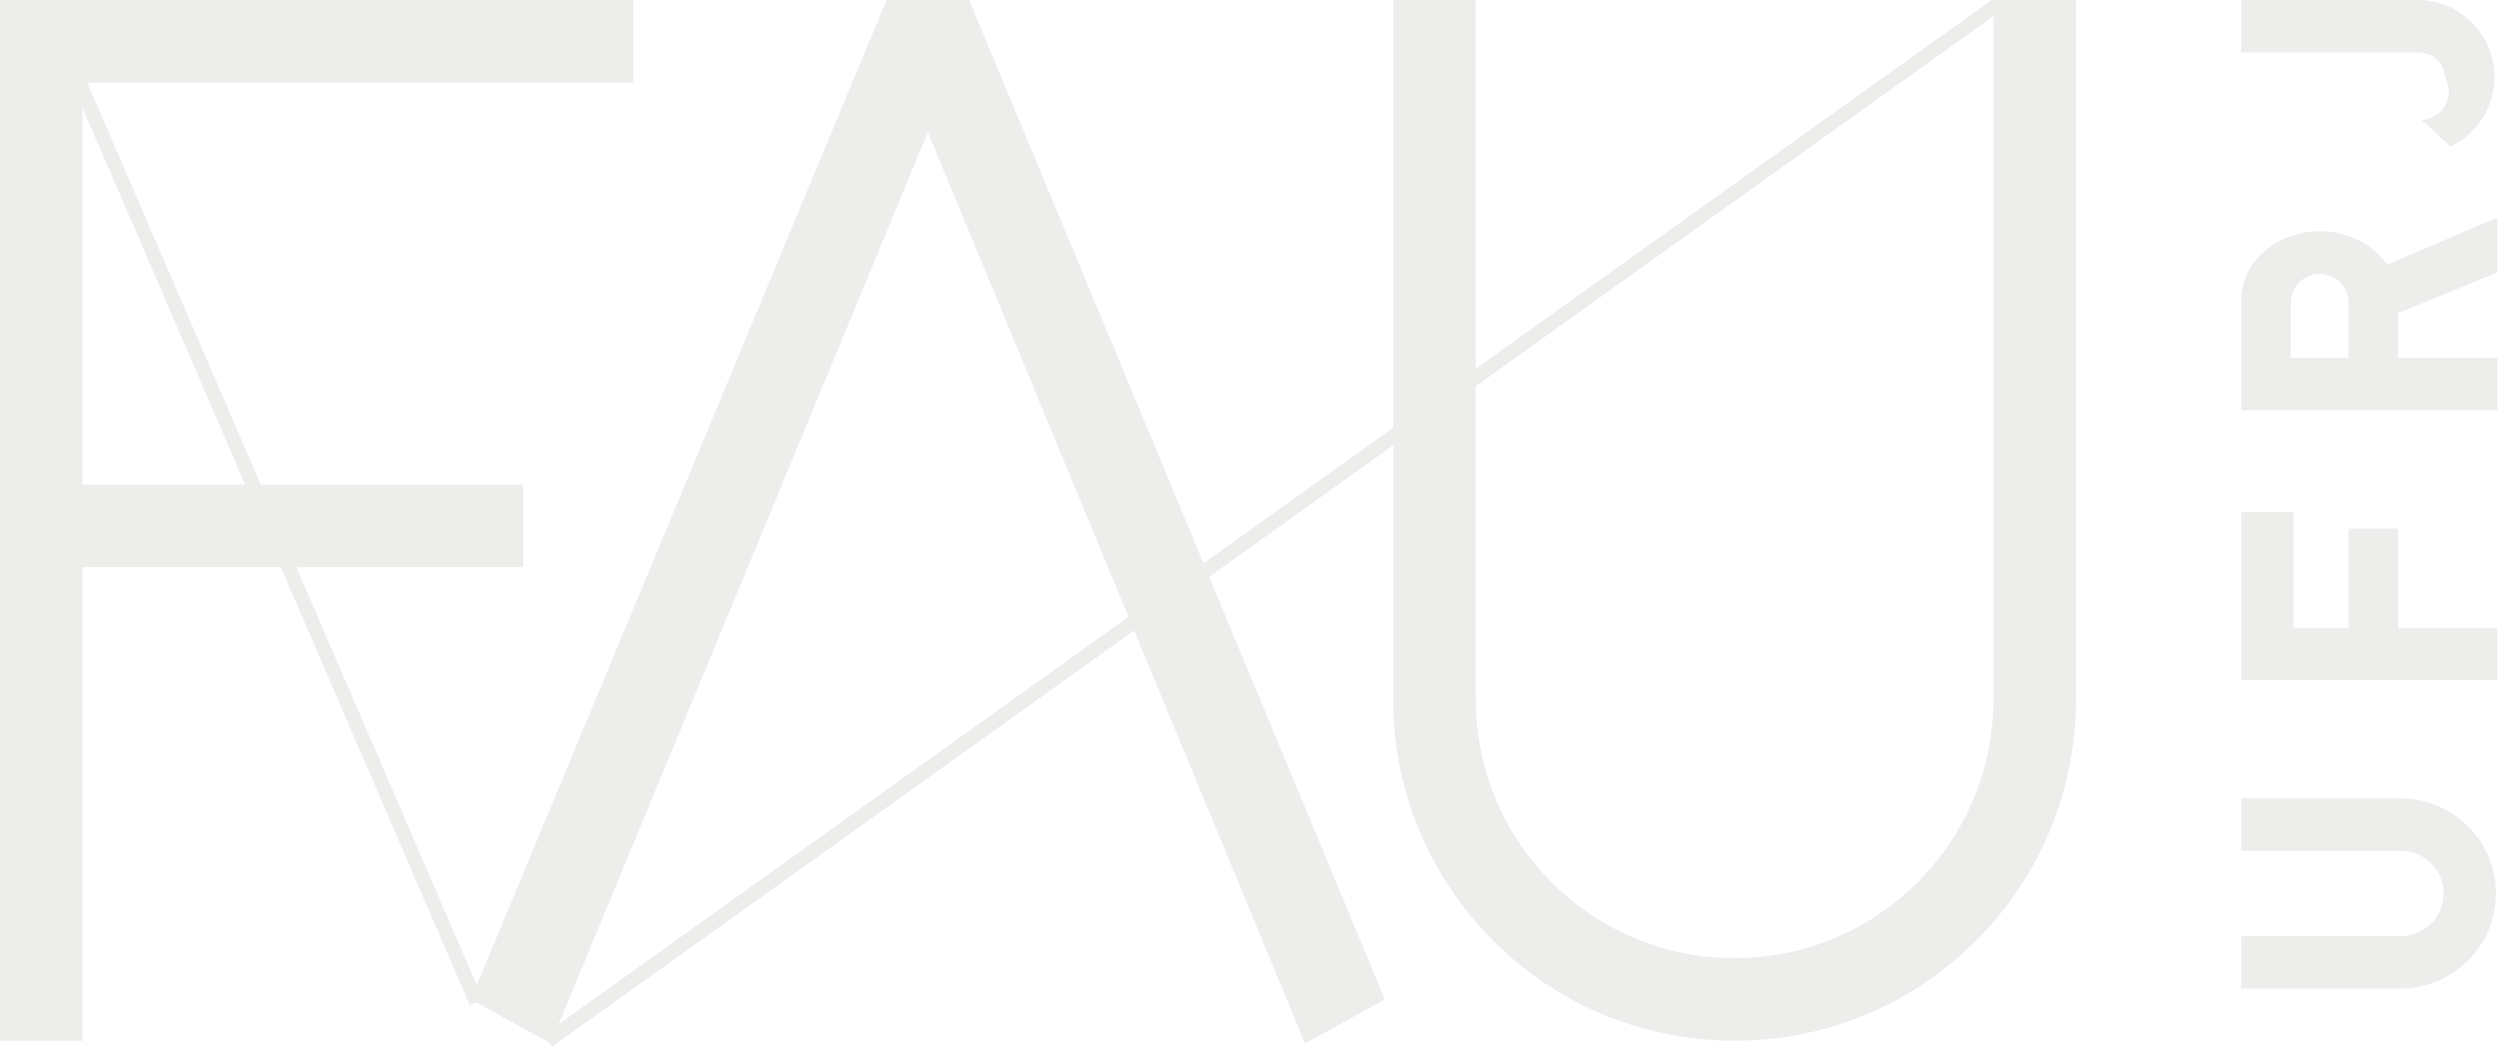
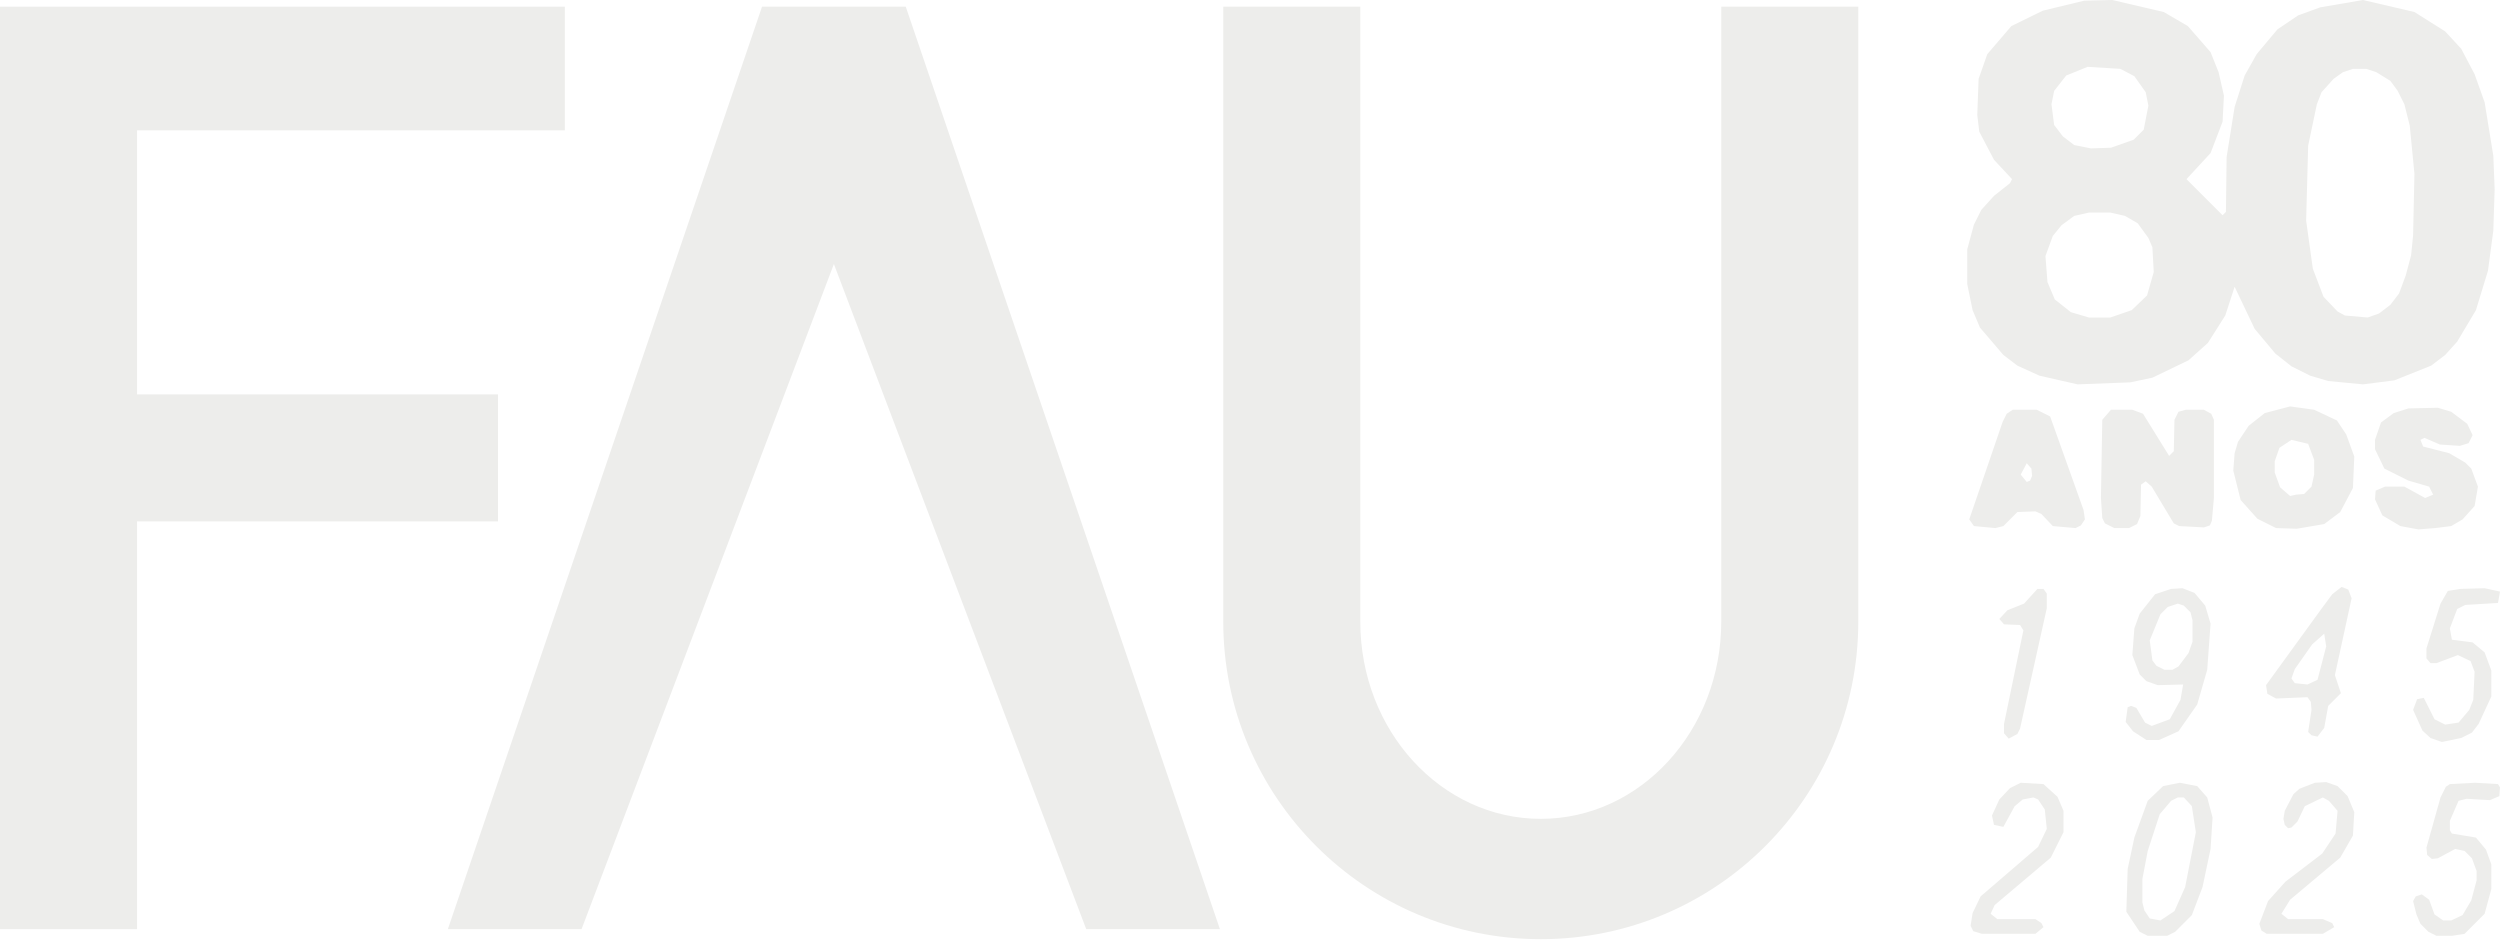
- <svg xmlns="http://www.w3.org/2000/svg" viewBox="0 0 454 190" fill="#ededeb">
-   <path d="M14 14 L86.5 182" stroke="#ededeb" stroke-width="2.6" stroke-linecap="butt" fill="none" />
-   <path d="M99.5 189 L362.5 1" stroke="#ededeb" stroke-width="2.6" stroke-linecap="butt" fill="none" />
-   <path d="M0 0 H115 V15 H15 V88 H95 V103 H15 V189 H0 Z" />
-   <path d="M161 0 H176 L251.5 181.5 L237 189.5 L168.5 24 L100 189.5 L85.5 181.5 Z" />
-   <path d="M253 0 H268 V127 A47 47 0 0 0 362 127 V0 H377 V127 A62 62 0 0 1 253 127 Z" />
-   <path d="M407 0 H439 A14 14 0 0 1 453 14 A14 14 0 0 1 445 26.6 L439.8 21.8 A5.2 5.2 0 0 0 444 14 A4.8 4.8 0 0 0 439 9.5 H407 Z" />
-   <path fill-rule="evenodd" d="M407 74.5 V54.5 A14.25 12.5 0 0 1 435.5 54.5 V65 H453.5 V74.5 Z M416 65 H426.5 V55 A5.25 5.25 0 0 0 416 55 Z" />
-   <path d="M425.5 51.5 L453.5 39.5 V49.5 L431.5 58.5 Z" />
-   <path d="M407 123.5 V93 H416.5 V114 H426.5 V96 H435.5 V114 H453.5 V123.5 Z" />
-   <path d="M407 145 H436 A17.25 17.25 0 0 1 436 179.5 H407 V170 H436 A7.75 7.75 0 0 0 436 154.5 H407 Z" />
+ <svg xmlns="http://www.w3.org/2000/svg" viewBox="0 0 374 141" fill="#ededeb">
+   <path d="M0 1 H84.5 V19.5 H20.5 V59 H74.5 V78 H20.5 V139 H0 Z" />
+   <path d="M114 1 H135.5 L182.5 139 H162.5 L124.75 39.5 L87 139 H67 Z" />
+   <path d="M183 1 H203.5 V93 A27 29.5 0 0 0 257.5 93 V1 H278 V93 A47.5 47.5 0 0 1 183 93 Z" />
+   <path fill-rule="evenodd" d="M311.8 0.1 L316.0 0.0 L323.7 1.8 L327.3 3.9 L330.7 7.8 L331.9 10.8 L332.7 14.3 L332.5 18.2 L330.7 22.9 L327.1 26.8 L332.5 32.2 L333.0 31.7 L333.1 23.5 L334.3 16.0 L335.8 11.3 L337.6 8.1 L340.7 4.4 L343.8 2.3 L347.1 1.1 L353.5 0.0 L361.2 1.8 L365.8 4.7 L368.2 7.3 L370.2 11.1 L371.7 15.3 L373.0 23.3 L373.2 28.3 L373.0 34.5 L372.2 40.5 L370.4 46.4 L367.6 51.1 L365.8 53.1 L363.7 54.7 L358.2 56.9 L353.5 57.5 L348.3 57.0 L345.6 56.2 L342.8 54.8 L340.4 52.9 L337.3 49.2 L334.3 42.9 L332.9 47.2 L330.3 51.3 L327.4 53.9 L322.0 56.5 L318.7 57.2 L310.8 57.5 L305.1 56.2 L301.8 54.7 L299.7 53.1 L296.2 49.0 L295.1 46.4 L294.3 42.5 L294.3 37.3 L295.3 33.6 L296.4 31.4 L298.3 29.3 L300.7 27.4 L301.0 26.8 L298.3 23.9 L296.1 19.7 L295.8 17.2 L296.0 11.8 L297.3 8.1 L300.9 3.9 L305.6 1.6 Z M312.3 10.0 L309.1 11.3 L307.3 13.6 L306.9 15.6 L307.3 18.7 L308.6 20.4 L310.3 21.7 L312.8 22.2 L315.8 22.1 L319.2 20.9 L320.7 19.4 L321.4 15.8 L321.0 13.8 L319.3 11.4 L317.2 10.3 Z M352.0 10.3 L350.5 10.8 L349.1 11.8 L347.3 13.8 L346.6 15.6 L345.3 21.8 L345.0 33.0 L346.0 40.2 L347.6 44.4 L349.7 46.6 L350.8 47.2 L354.2 47.5 L355.9 46.9 L357.6 45.6 L358.9 43.9 L359.9 41.2 L360.7 38.2 L361.0 35.2 L361.2 26.0 L360.5 18.8 L359.7 15.6 L358.7 13.6 L357.6 12.1 L355.5 10.8 L354.0 10.3 Z M312.5 31.8 L310.3 32.3 L308.4 33.7 L307.1 35.3 L306.0 38.3 L306.3 42.2 L307.4 44.8 L309.8 46.7 L312.5 47.5 L315.7 47.5 L318.9 46.4 L321.2 44.2 L322.2 40.7 L322.0 37.0 L321.4 35.6 L319.8 33.4 L317.9 32.3 L315.7 31.8 Z M342.6 60.8 L346.2 61.3 L349.6 62.9 L351.0 65.0 L352.2 68.3 L352.0 73.0 L350.1 76.6 L347.7 78.4 L343.6 79.1 L340.5 79.0 L337.7 77.6 L335.2 74.8 L334.1 70.4 L334.3 67.8 L334.8 66.1 L336.4 63.7 L338.8 61.8 Z M360.3 61.1 L364.7 61.0 L366.7 61.6 L369.1 63.4 L369.9 65.1 L369.3 66.3 L368.0 66.7 L365.0 66.5 L362.7 65.5 L362.1 65.8 L362.5 66.8 L366.4 67.8 L368.8 69.2 L369.7 70.1 L370.7 72.8 L370.2 75.7 L368.4 77.7 L366.7 78.7 L364.3 79.0 L361.8 79.2 L359.1 78.7 L356.4 77.1 L355.3 74.7 L355.4 73.4 L356.8 72.8 L359.7 72.8 L362.8 74.5 L364.0 74.0 L363.4 72.8 L360.3 71.9 L356.7 70.1 L355.3 67.2 L355.3 65.8 L356.2 63.2 L358.1 61.8 Z M301.1 61.3 L304.7 61.3 L306.7 62.3 L311.7 76.3 L311.9 77.7 L311.3 78.6 L310.5 79.0 L307.1 78.7 L305.4 76.9 L304.5 76.5 L301.8 76.6 L299.7 78.7 L298.5 79.0 L295.3 78.7 L294.6 77.7 L299.6 63.1 L300.2 61.9 Z M315.8 61.3 L319.0 61.3 L320.6 61.9 L324.5 68.2 L325.2 67.5 L325.3 62.8 L325.9 61.6 L327.0 61.3 L329.7 61.3 L330.8 61.9 L331.2 62.8 L331.2 74.5 L330.9 77.9 L330.6 78.6 L329.7 78.9 L326.0 78.7 L325.2 78.3 L321.9 72.8 L321.0 72.0 L320.3 72.5 L320.2 77.2 L319.7 78.4 L318.5 79.0 L316.3 79.0 L314.9 78.3 L314.5 77.5 L314.3 74.5 L314.5 62.8 Z M342.8 65.8 L341.0 67.0 L340.3 69.0 L340.3 70.7 L341.1 72.9 L342.6 74.2 L343.5 74.0 L344.7 73.9 L345.8 72.8 L346.2 71.0 L346.2 68.8 L345.3 66.4 Z M303.2 69.3 L302.3 71.0 L303.2 72.1 L303.7 71.9 L304.0 71.2 L303.9 70.1 Z M350.3 87.8 L351.3 88.2 L351.8 89.5 L349.3 101.0 L350.2 103.7 L348.3 105.6 L347.7 108.9 L346.7 110.2 L345.8 110.0 L345.3 109.5 L345.8 106.2 L345.7 105.0 L345.2 104.3 L340.5 104.5 L339.2 103.8 L339.0 102.5 L347.2 91.2 L348.9 88.9 Z M304.8 88.1 L305.7 88.1 L306.2 88.8 L306.2 91.0 L302.2 109.0 L301.8 109.8 L300.5 110.5 L299.8 109.7 L299.8 108.3 L302.7 94.3 L302.2 93.5 L299.8 93.4 L299.1 92.6 L300.3 91.3 L302.8 90.3 Z M324.8 88.1 L326.5 88.0 L328.3 88.7 L329.9 90.6 L330.7 93.3 L330.2 100.2 L328.7 105.4 L325.9 109.4 L323.0 110.7 L321.1 110.7 L319.1 109.4 L318.0 108.0 L318.3 105.8 L318.8 105.6 L319.6 105.9 L320.9 108.1 L321.9 108.6 L324.6 107.6 L326.2 104.7 L326.6 102.4 L322.8 102.5 L321.1 101.9 L320.1 100.9 L319.0 98.0 L319.3 94.0 L320.1 91.8 L322.4 88.9 Z M368.1 88.1 L371.7 88.0 L374.0 88.5 L373.7 90.2 L368.8 90.5 L367.6 91.1 L366.5 94.0 L366.8 95.7 L369.9 96.1 L371.7 97.6 L372.7 100.3 L372.7 104.2 L370.8 108.3 L369.8 109.6 L368.2 110.4 L365.3 111.0 L363.6 110.4 L362.4 109.3 L361.0 106.2 L361.6 104.6 L362.6 104.4 L364.2 107.6 L365.8 108.4 L367.8 108.1 L369.4 106.2 L370.0 104.7 L370.2 100.5 L369.6 98.9 L367.7 98.0 L364.5 99.2 L363.6 99.2 L363.0 98.5 L363.0 97.0 L365.1 90.3 L366.2 88.4 Z M325.8 90.3 L324.3 90.8 L323.2 91.9 L321.6 95.8 L322.0 98.8 L322.6 99.6 L323.8 100.2 L325.0 100.2 L325.9 99.7 L327.4 97.7 L328.0 96.0 L328.0 92.8 L327.7 91.6 L326.7 90.6 Z M347.7 94.8 L345.9 96.4 L343.3 100.1 L342.8 101.5 L343.3 102.2 L345.2 102.4 L346.7 101.7 L348.0 96.7 Z M302.3 117.1 L305.7 117.3 L307.8 119.2 L308.7 121.3 L308.7 124.5 L306.8 128.3 L298.4 135.4 L297.8 136.7 L298.8 137.5 L304.5 137.5 L305.4 138.1 L305.7 138.7 L304.5 139.7 L296.5 139.7 L295.2 139.3 L294.8 138.5 L295.1 136.6 L296.3 134.1 L304.9 126.7 L306.2 124.0 L305.9 121.1 L304.9 119.6 L304.2 119.3 L302.6 119.6 L301.4 120.6 L299.7 123.7 L298.3 123.4 L298.0 122.0 L299.1 119.6 L300.7 117.9 Z M326.1 117.1 L328.7 117.6 L330.2 119.3 L331.0 122.3 L330.7 127.0 L329.5 132.7 L327.9 136.9 L325.4 139.4 L324.2 140.0 L323.0 140.0 L321.3 140.0 L320.1 139.4 L318.1 136.4 L318.3 130.0 L319.3 125.3 L321.3 119.8 L323.6 117.6 Z M346.3 117.1 L348.0 117.0 L349.7 117.6 L351.2 119.1 L352.2 121.5 L352.0 125.0 L350.1 128.3 L342.6 134.6 L341.3 136.7 L342.3 137.5 L347.5 137.5 L348.9 138.1 L349.2 138.7 L347.5 139.7 L339.1 139.7 L338.3 139.2 L338.0 138.2 L339.3 134.8 L341.9 131.9 L347.4 127.7 L349.4 124.7 L349.7 121.3 L348.4 119.8 L347.5 119.3 L344.8 120.6 L343.7 122.9 L342.8 123.8 L342.3 123.9 L341.8 123.4 L341.6 122.5 L341.8 121.3 L343.1 118.8 L344.0 118.0 Z M370.3 117.1 L373.7 117.3 L374.0 117.8 L373.9 119.1 L372.5 119.7 L369.0 119.5 L367.8 119.8 L366.5 122.8 L366.5 124.2 L366.8 124.7 L370.4 125.3 L371.9 127.1 L372.7 129.3 L372.7 133.0 L371.7 136.7 L368.7 139.7 L366.8 140.0 L364.5 140.0 L363.3 139.4 L362.1 138.2 L361.5 136.8 L361.0 134.8 L361.4 134.1 L362.3 133.8 L363.4 134.6 L364.2 136.8 L365.5 137.7 L366.7 137.7 L368.4 136.9 L369.7 134.7 L370.5 131.7 L370.5 130.3 L369.8 128.4 L368.7 127.3 L367.3 127.0 L364.7 128.4 L363.8 128.5 L363.1 127.9 L363.0 126.8 L365.1 119.3 L365.9 117.7 L366.5 117.3 Z M325.8 119.3 L324.8 119.8 L323.1 121.8 L321.3 127.3 L320.5 131.5 L320.5 135.0 L320.8 136.2 L321.6 137.4 L323.2 137.7 L325.3 136.3 L326.9 132.7 L328.5 124.5 L327.9 120.6 L326.7 119.3 Z" />
</svg>
